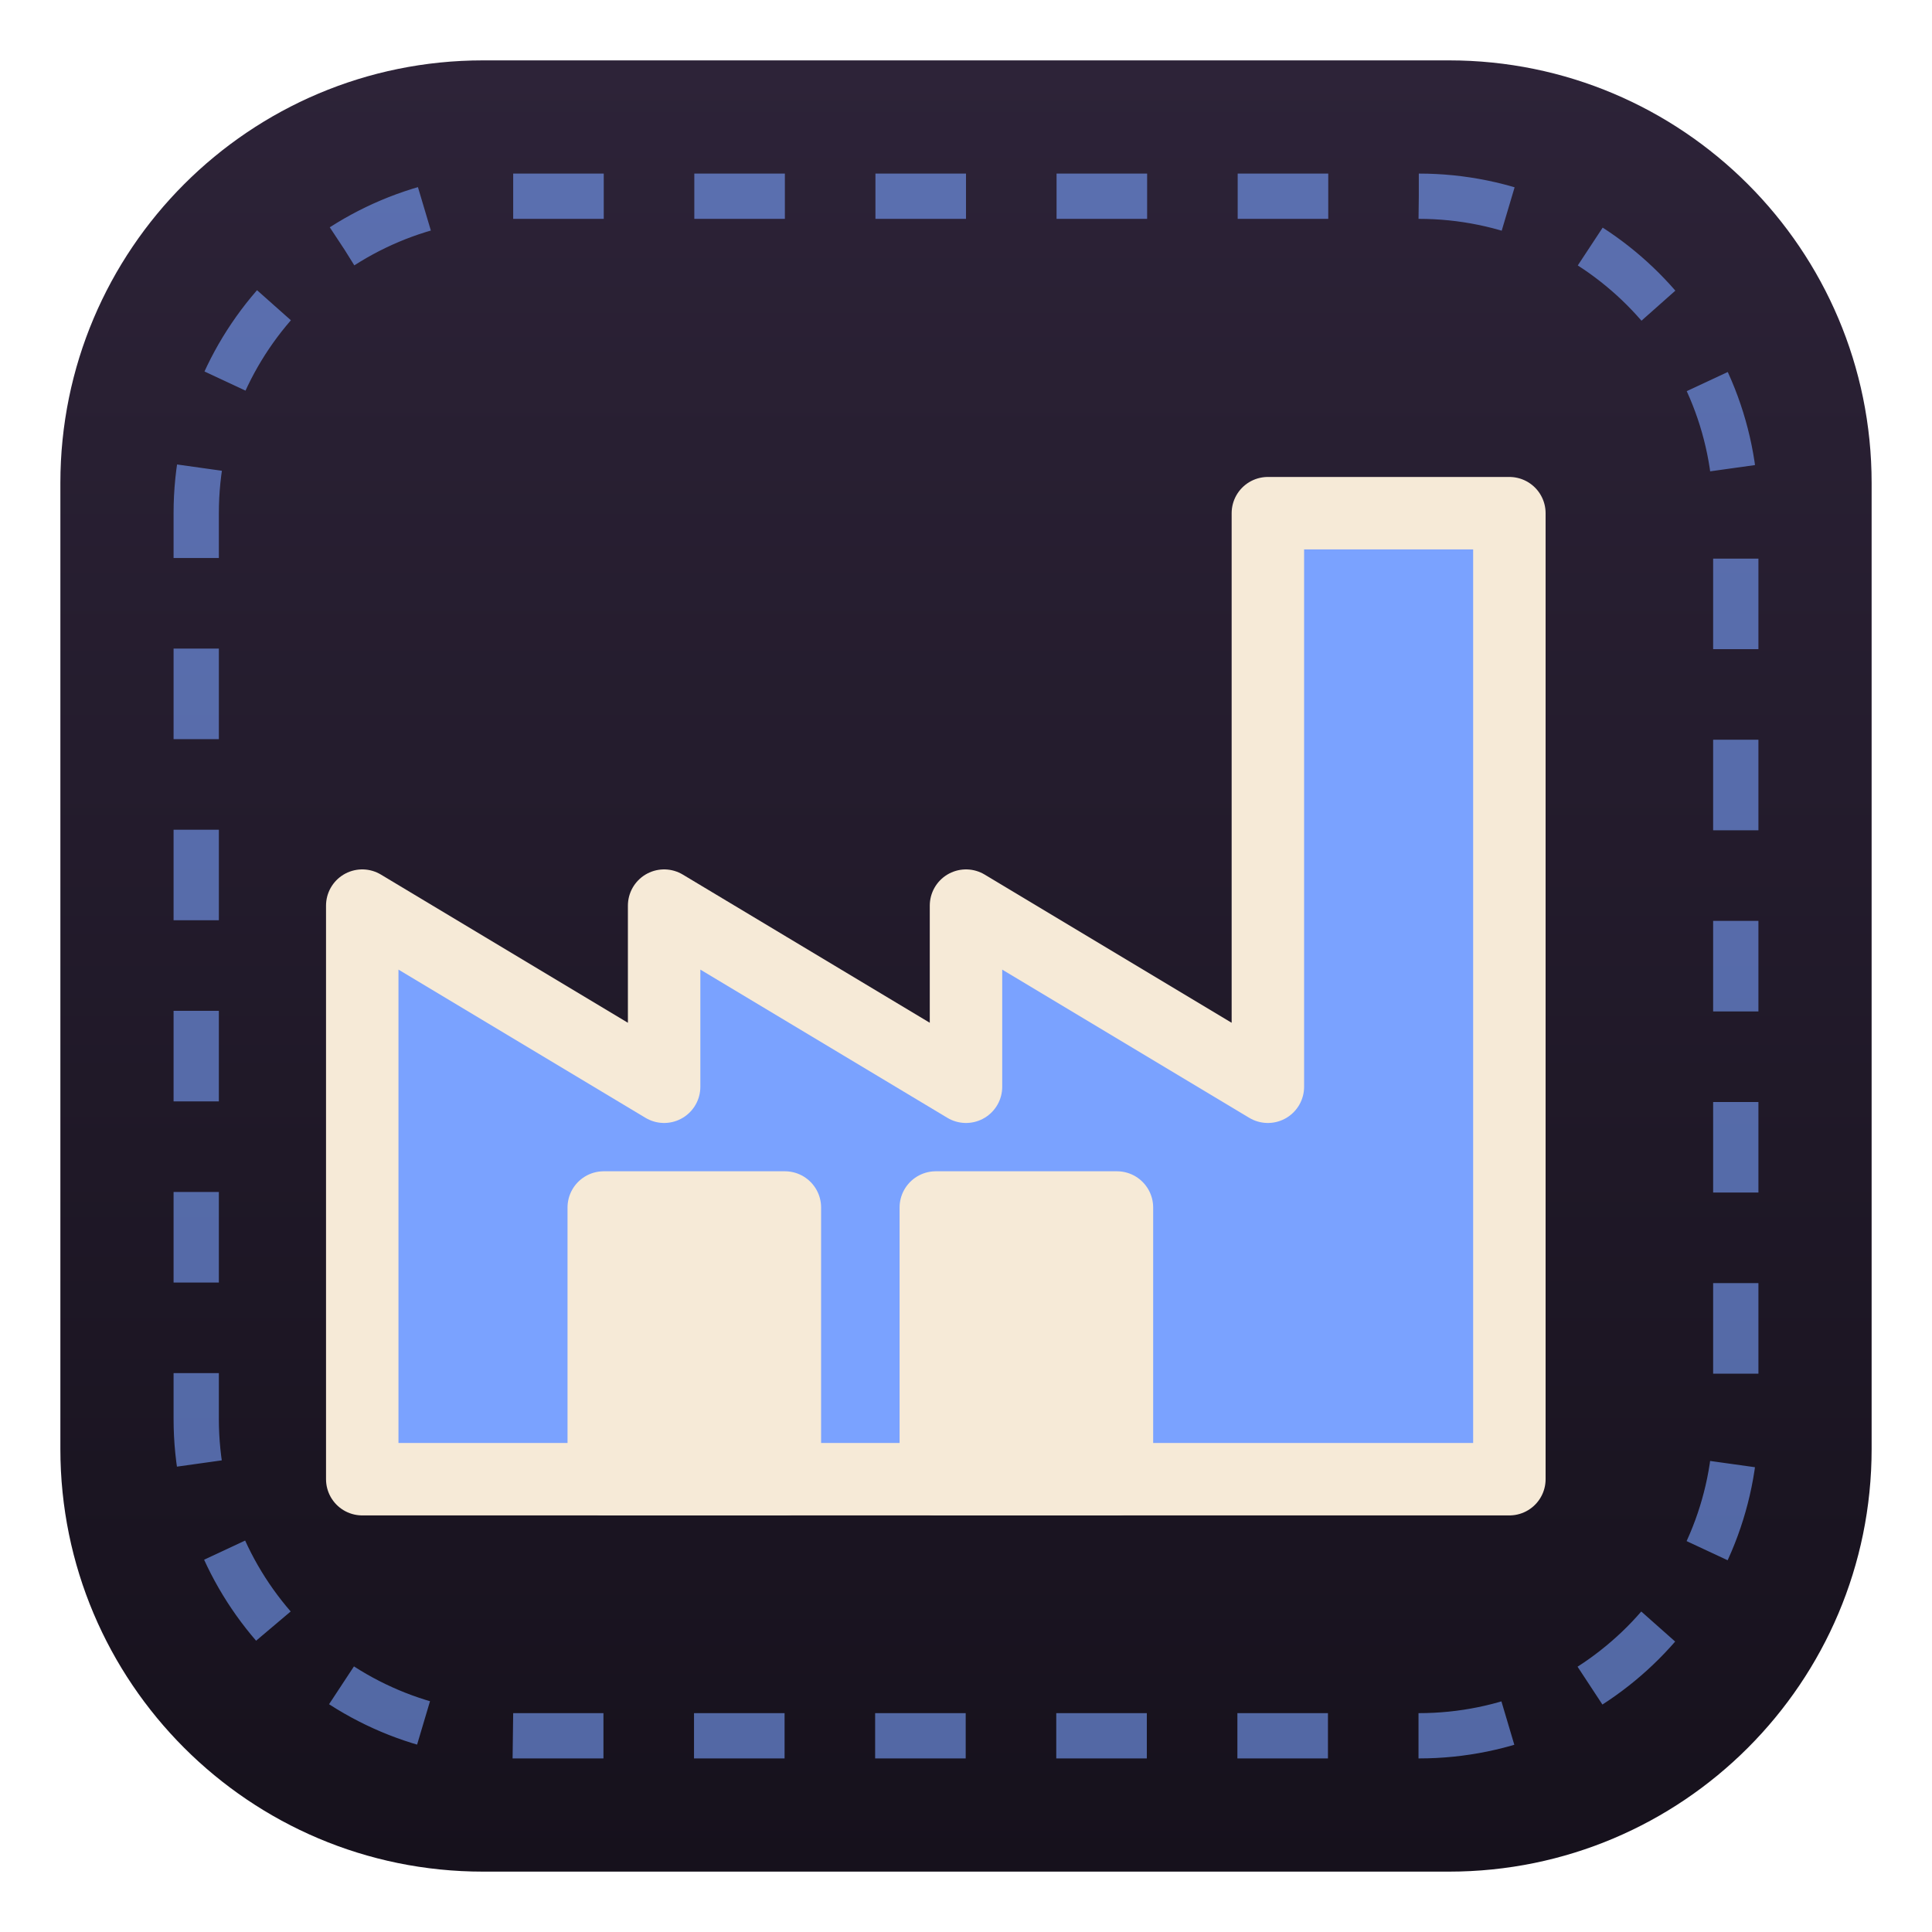
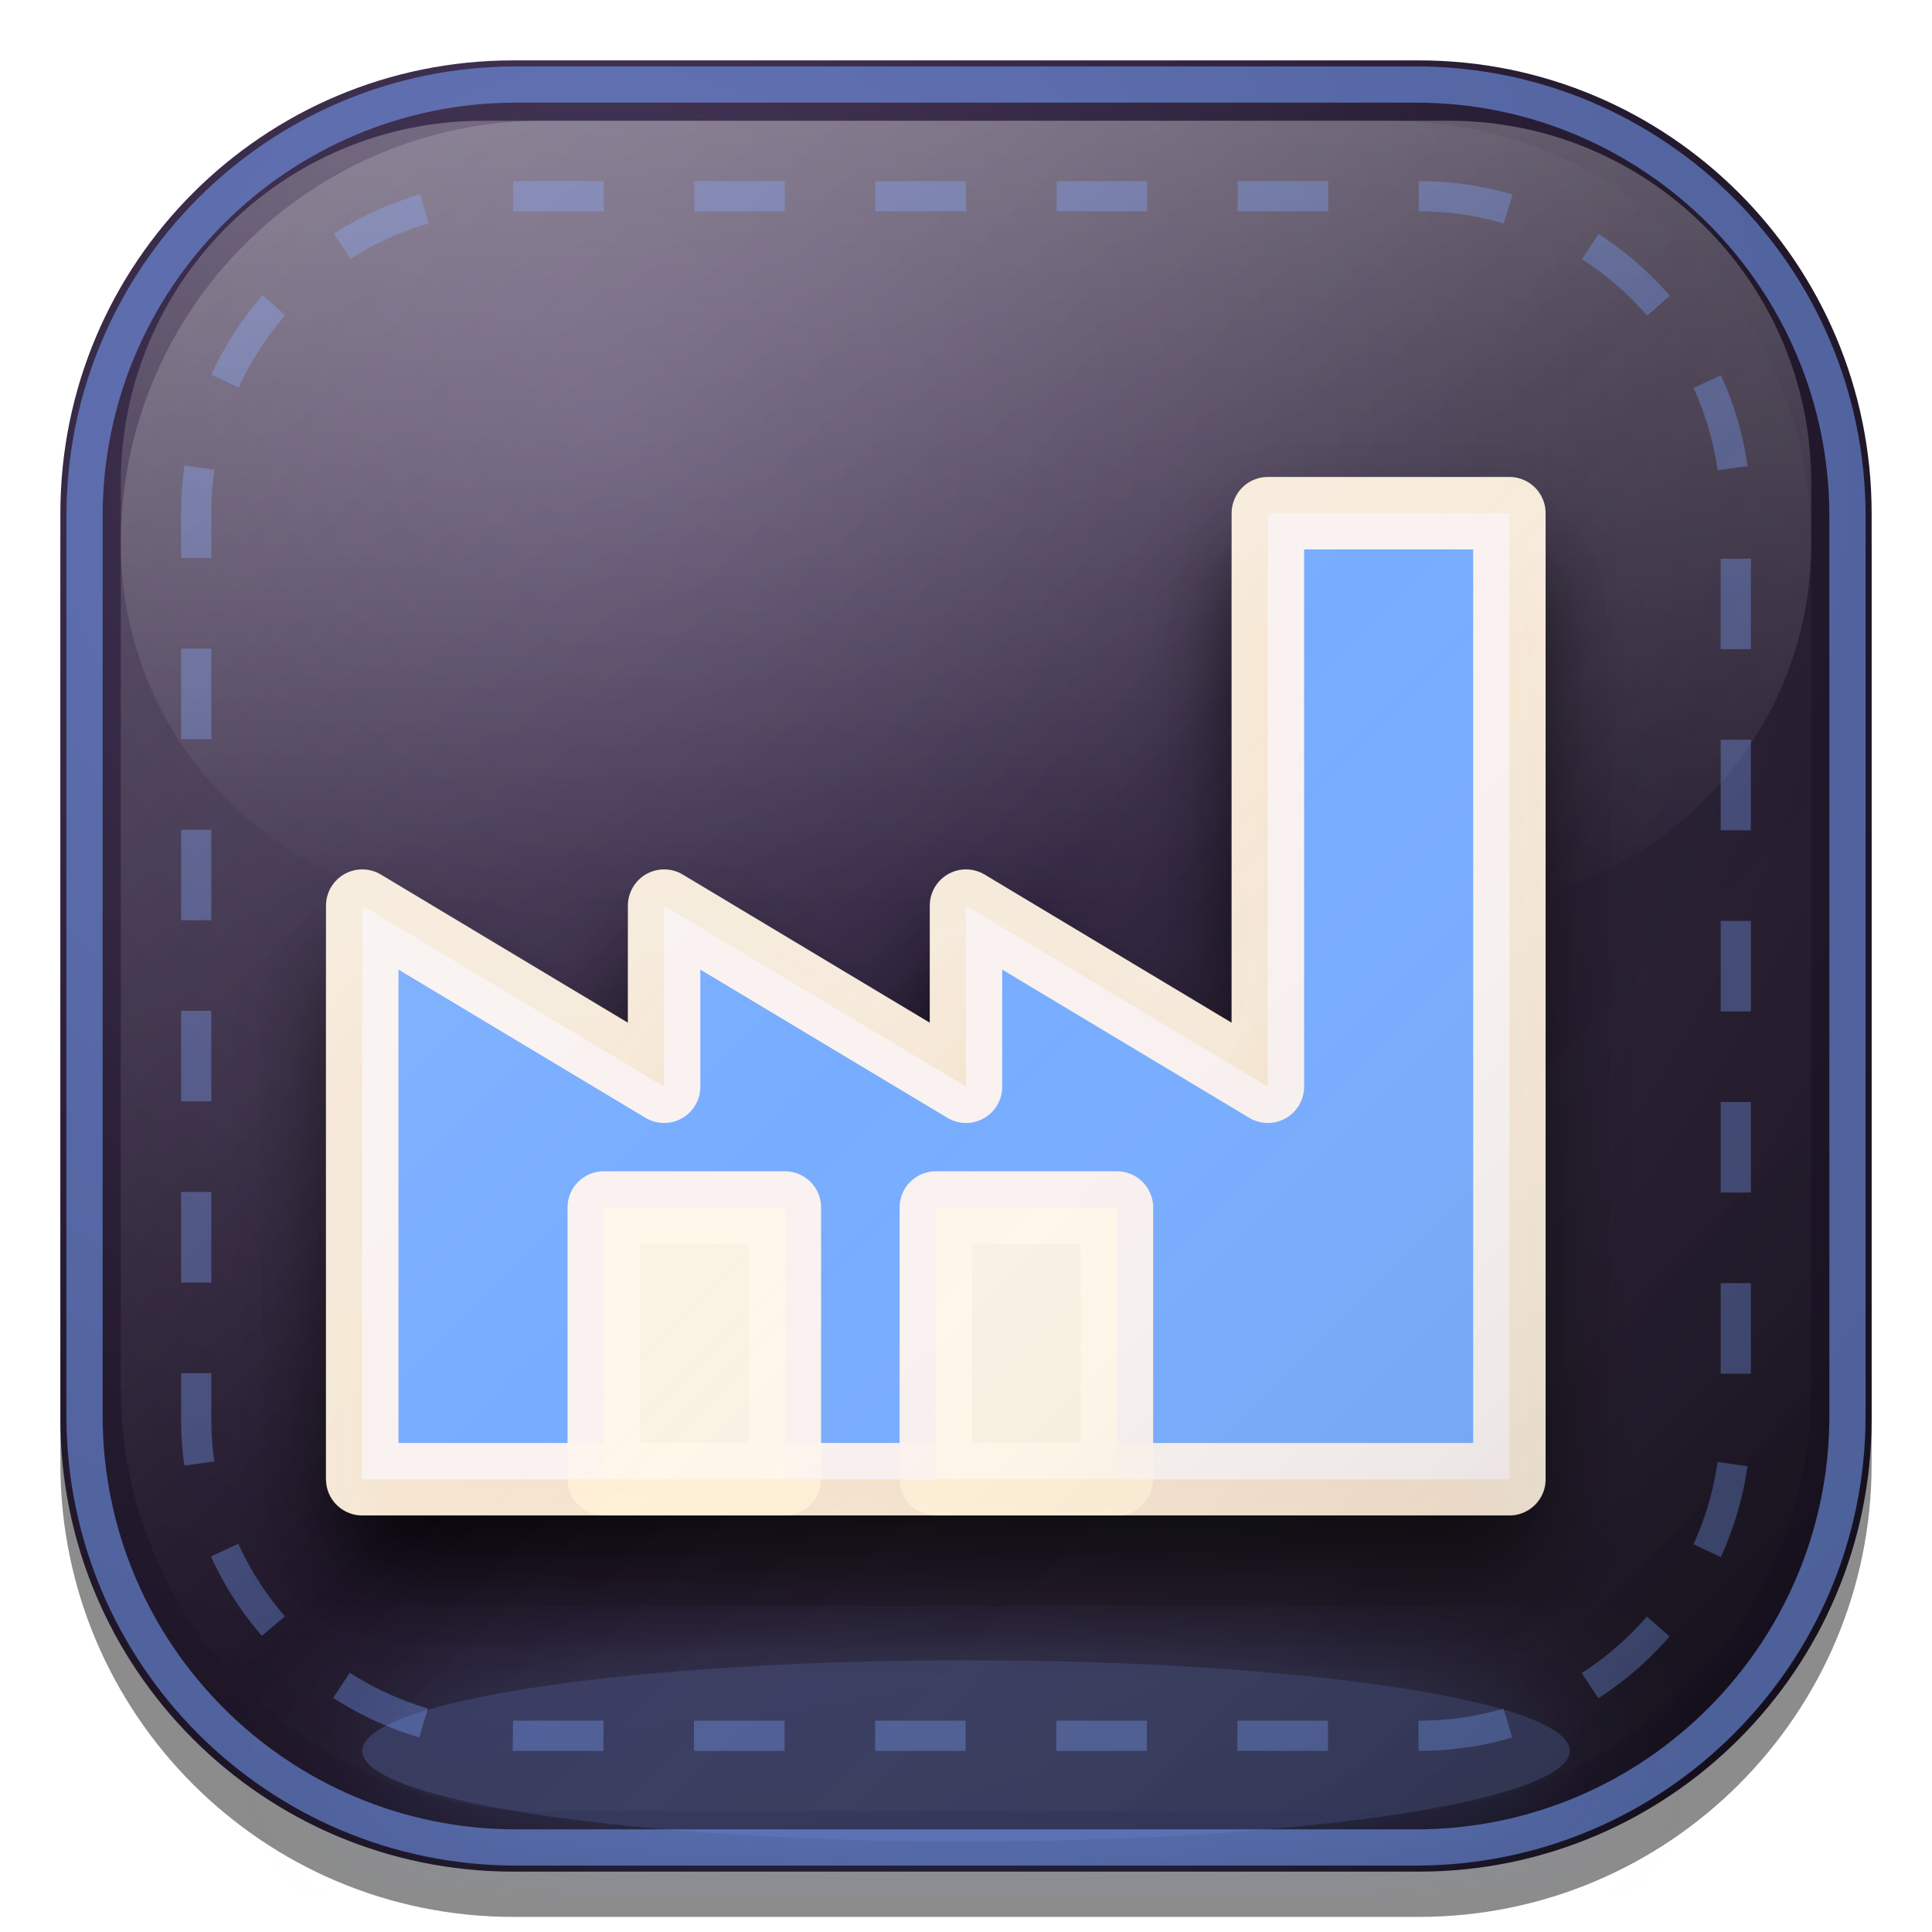
<svg xmlns="http://www.w3.org/2000/svg" viewBox="0 0 64 64" width="64" height="64" role="img">
  <defs>
-     <linearGradient id="t" x1="0" y1="0" x2="0" y2="1">
-       <stop offset="0" stop-color="#2d2338" />
-       <stop offset="1" stop-color="#16111c" />
+     <radialGradient id="bg" cx=".3" cy=".2" r="1.1">
+       <stop offset="0" stop-color="#4a3a5e" />
+       <stop offset=".55" stop-color="#241a2f" />
+       <stop offset="1" stop-color="#0f0b14" />
+     </radialGradient>
+     <linearGradient id="gl" x1="0" y1="0" x2="0" y2="1">
+       <stop offset="0" stop-color="#fff" stop-opacity=".55" />
+       <stop offset="1" stop-color="#fff" stop-opacity="0" />
    </linearGradient>
+     <linearGradient id="gs" x1="0" y1="0" x2="1" y2="1">
+       <stop offset="0" stop-color="#fff" stop-opacity=".5" />
+       <stop offset=".5" stop-color="#fff" stop-opacity="0" />
+       <stop offset="1" stop-color="#000" stop-opacity=".35" />
+     </linearGradient>
+     <filter id="ds" x="-20%" y="-20%" width="140%" height="150%">
+       <feDropShadow dx="0" dy="2.2" stdDeviation="1.6" flood-color="#000" flood-opacity=".6" />
+     </filter>
+     <filter id="gw" x="-30%" y="-30%" width="160%" height="160%">
+       <feGaussianBlur stdDeviation="2.2" result="b" />
+       <feMerge>
+         <feMergeNode in="b" />
+         <feMergeNode in="SourceGraphic" />
+       </feMerge>
+     </filter>
  </defs>
-   <rect x="2" y="2" width="60" height="60" rx="14" fill="url(#t)" />
-   <rect x="6.5" y="6.5" width="51" height="51" rx="10.5" fill="none" stroke="#7aa2ff" stroke-opacity=".6" stroke-width="1.5" stroke-dasharray="3 3" />
-   <g fill="none" stroke="#f6ead7" stroke-width="2.4" stroke-linejoin="round" stroke-linecap="round">
-     <path d="M12 49V30l10 6v-6l10 6v-6l10 6V17h8v32z" fill="#7aa2ff" />
-     <rect x="20" y="40" width="6" height="9" fill="#f6ead7" />
-     <rect x="31" y="40" width="6" height="9" fill="#f6ead7" />
+   <rect x="2" y="3.5" width="60" height="60" rx="15" fill="#000" opacity=".45" />
+   <rect x="2" y="2" width="60" height="60" rx="15" fill="url(#bg)" />
+   <rect x="2.8" y="2.8" width="58.4" height="58.4" rx="14.3" fill="none" stroke="#7aa2ff" stroke-opacity=".55" stroke-width="1.2" />
+   <rect x="4" y="4" width="56" height="26" rx="12" fill="url(#gl)" opacity=".5" />
+   <rect x="6.5" y="6.5" width="51" height="51" rx="10.5" fill="none" stroke="#7aa2ff" stroke-opacity=".35" stroke-width="1" stroke-dasharray="3 3" />
+   <ellipse cx="32" cy="58" rx="20" ry="3" fill="#7aa2ff" opacity=".25" filter="url(#gw)" />
+   <g filter="url(#ds)">
+     <g fill="none" stroke="#fff4e2" stroke-opacity=".95" stroke-width="2.4" stroke-linejoin="round" stroke-linecap="round">
+       <path d="M12 49V30l10 6v-6l10 6v-6l10 6V17h8v32z" fill="#7aa2ff" />
+       <rect x="20" y="40" width="6" height="9" fill="#f6ead7" />
+       <rect x="31" y="40" width="6" height="9" fill="#f6ead7" />
+     </g>
  </g>
+   <g filter="url(#ds)" style="mix-blend-mode:soft-light" opacity=".9">
+     <g fill="none" stroke="none" stroke-width="0" stroke-linejoin="round" stroke-linecap="round">
+       <path d="M12 49V30l10 6v-6l10 6v-6l10 6V17h8v32z" fill="#7aa2ff" />
+       <rect x="20" y="40" width="6" height="9" fill="#f6ead7" />
+       <rect x="31" y="40" width="6" height="9" fill="#f6ead7" />
+     </g>
+   </g>
+   <rect x="4" y="4" width="56" height="56" rx="14" fill="url(#gs)" opacity=".4" />
</svg>
